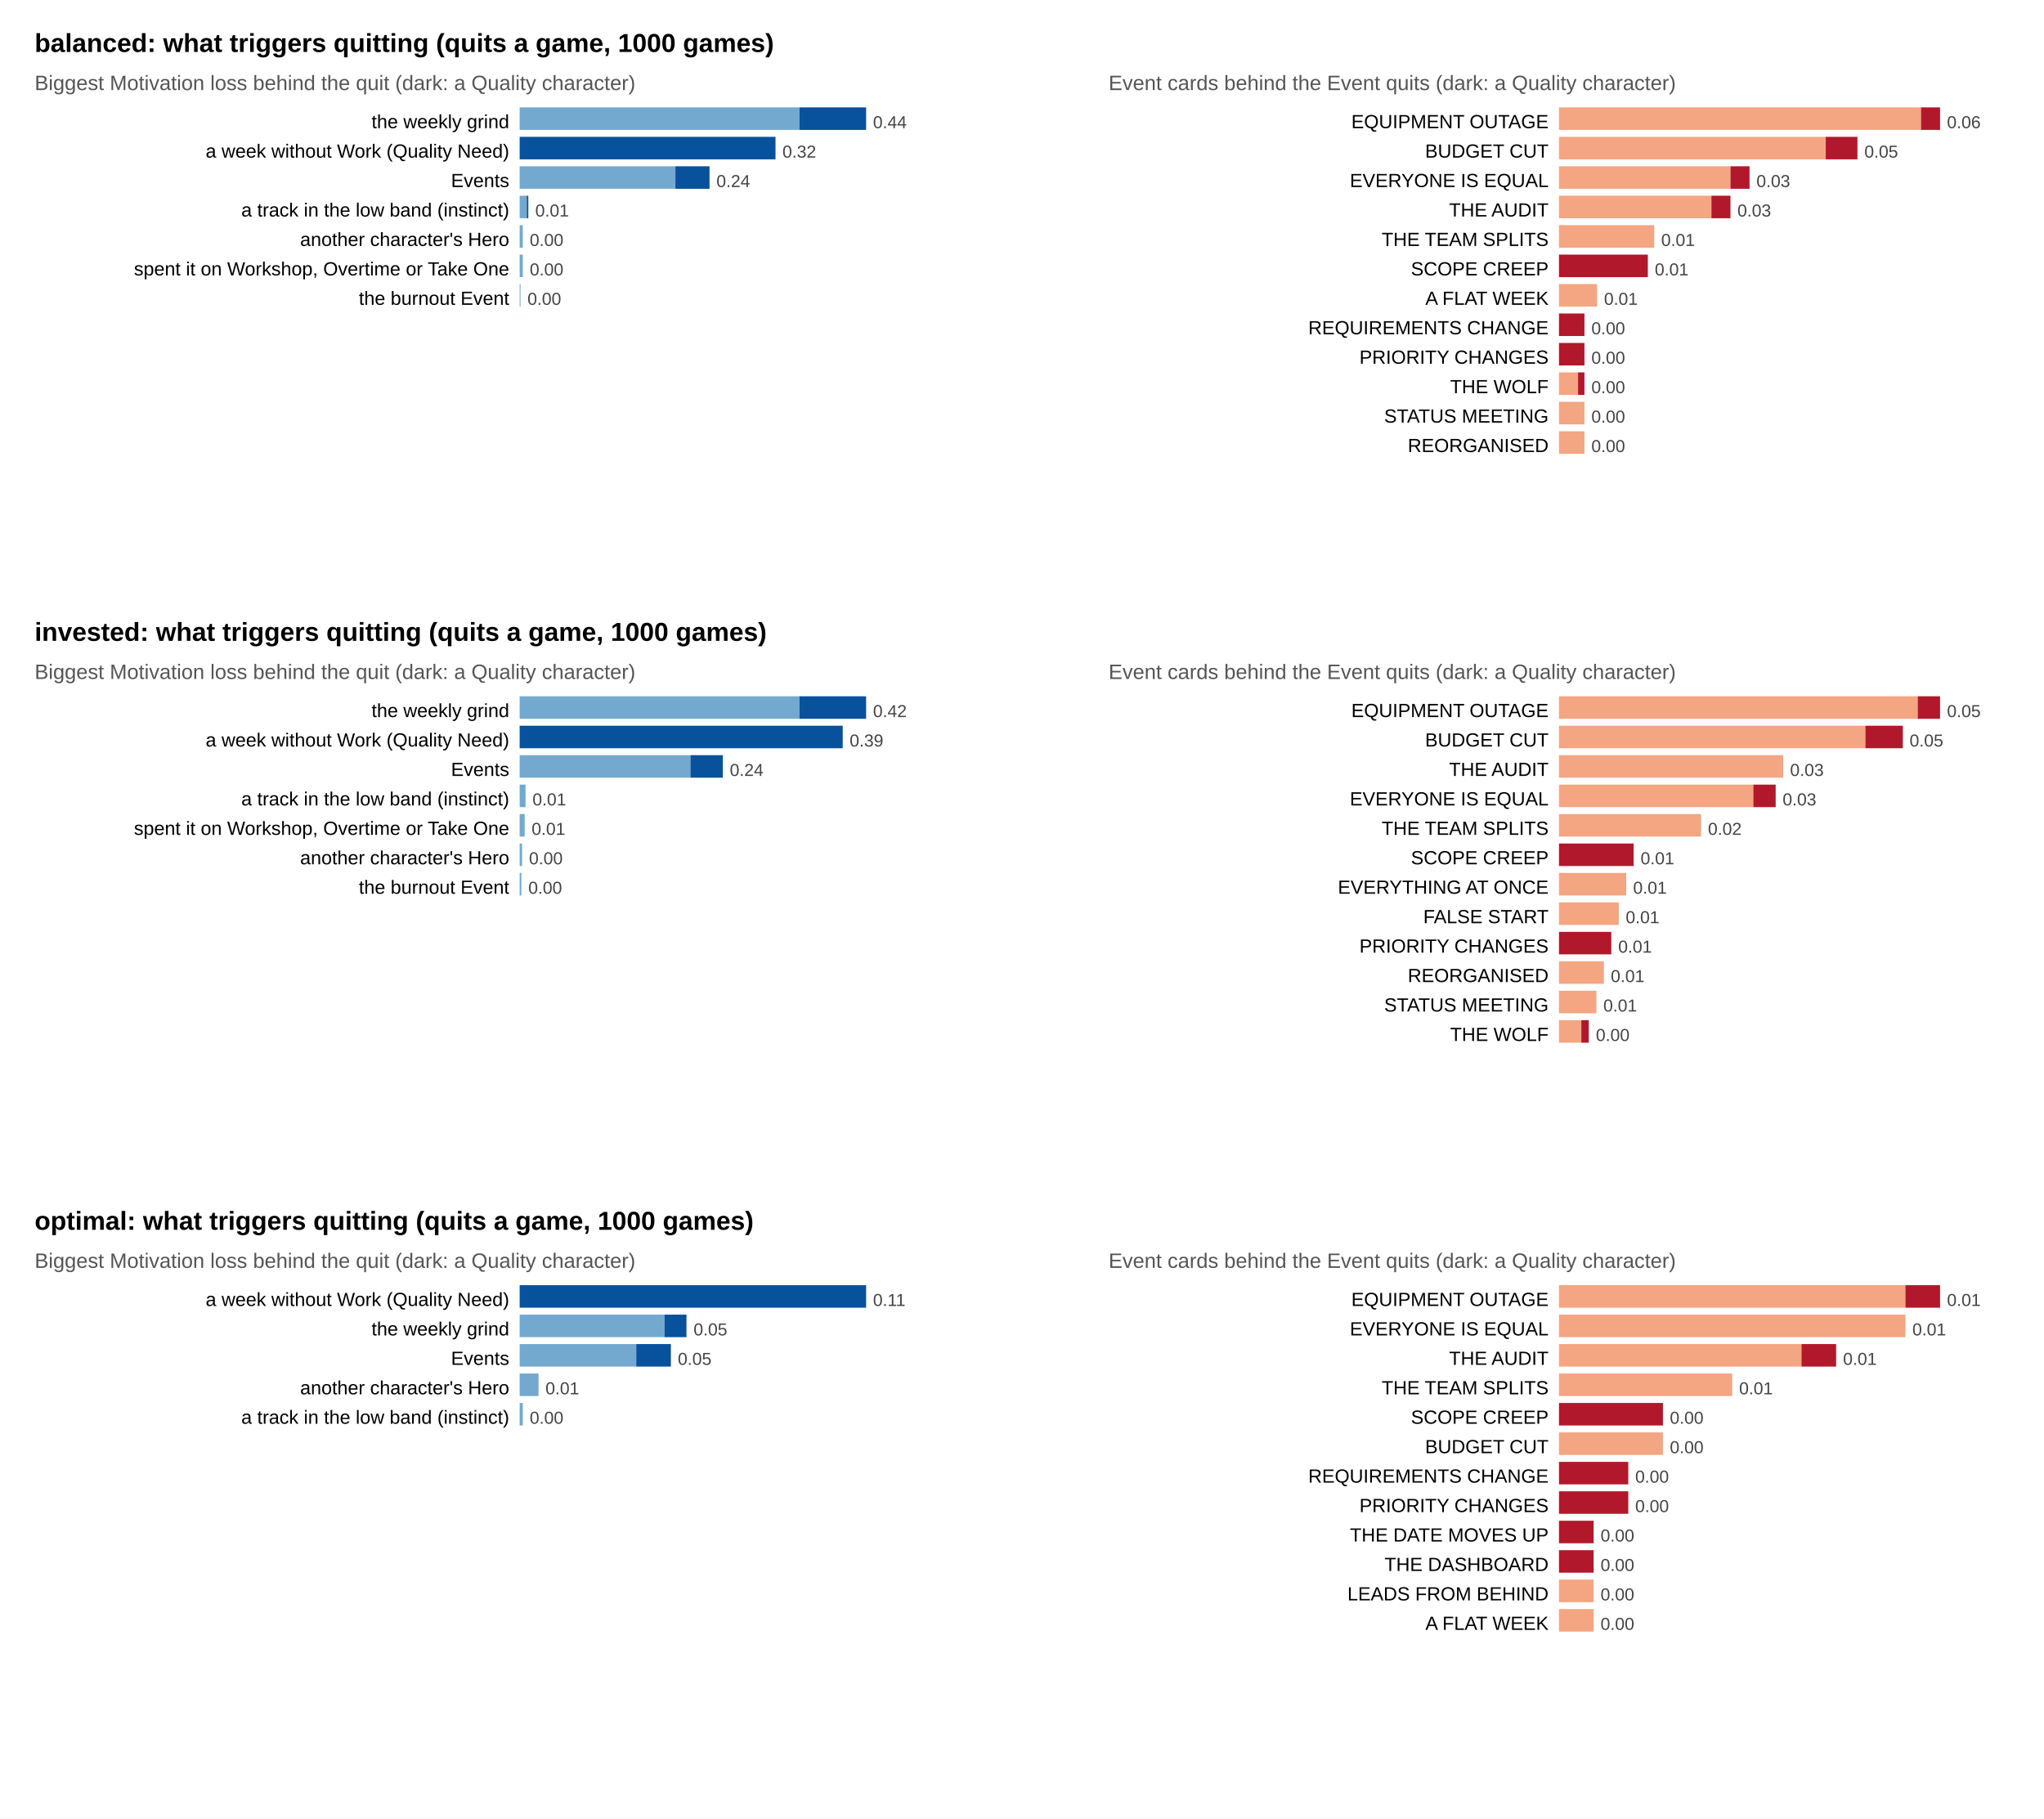
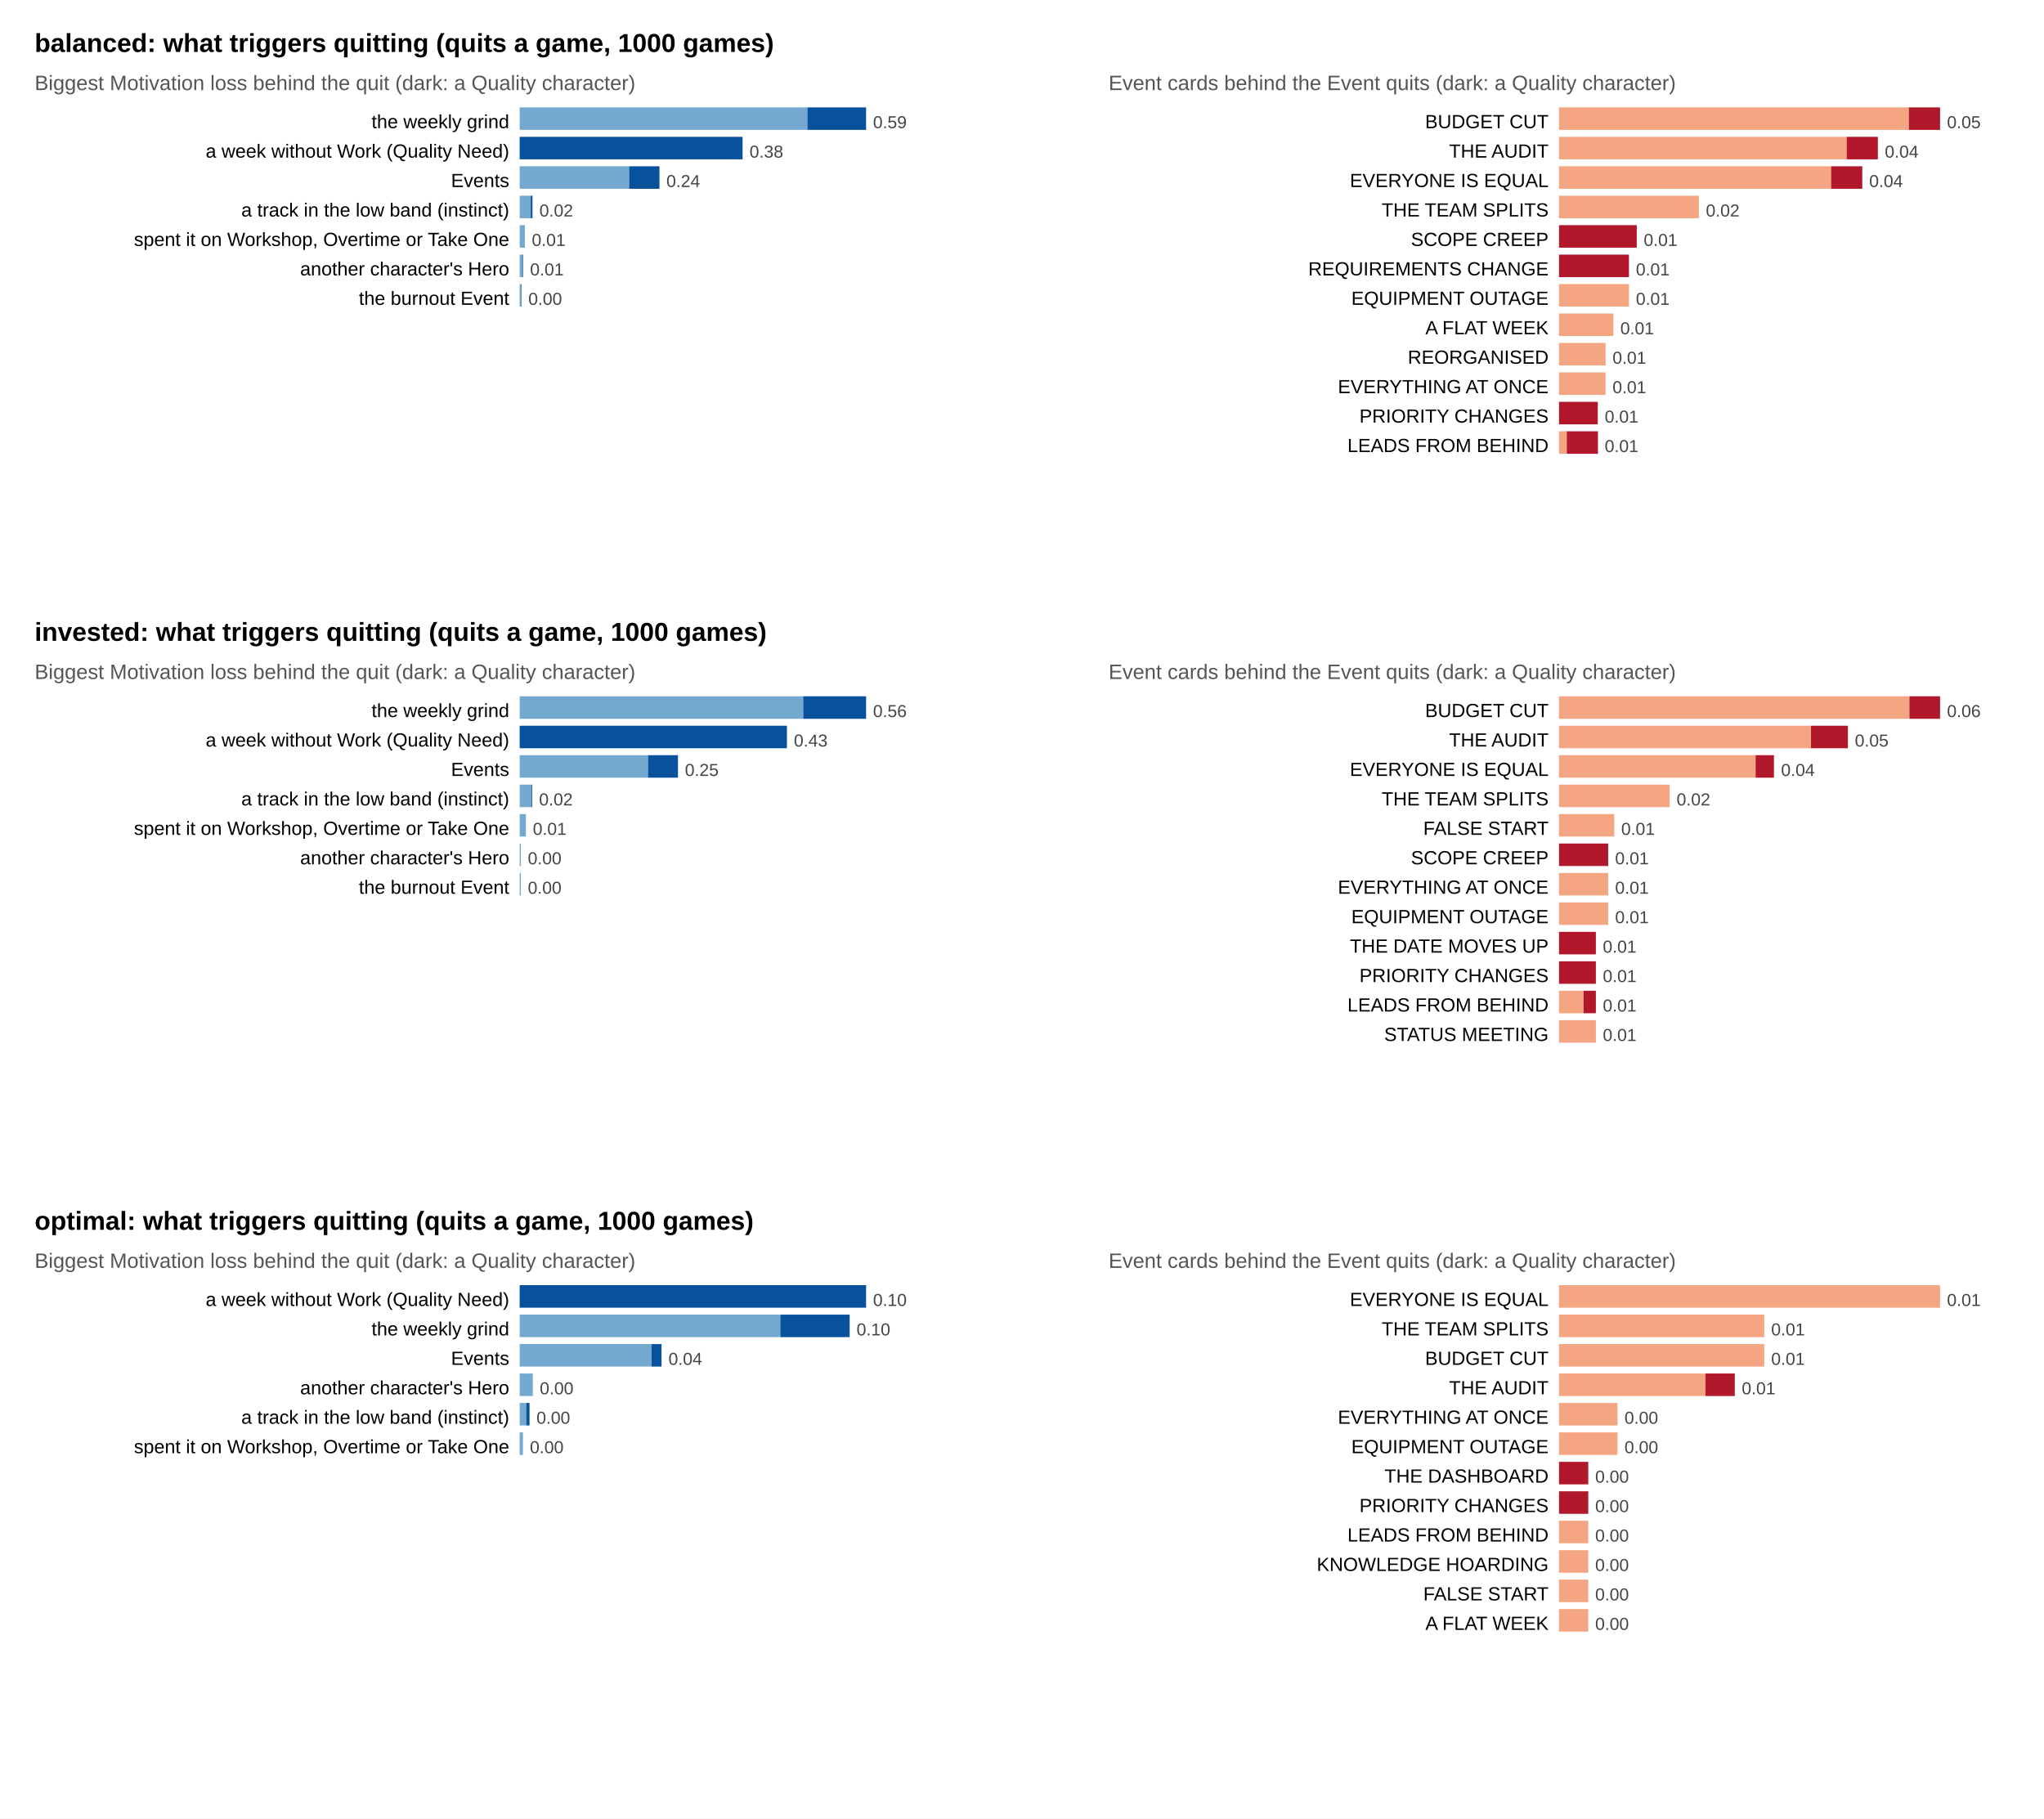
<svg xmlns="http://www.w3.org/2000/svg" width="1180" height="1050" viewBox="0 0 1180 1050" font-family="Arial, sans-serif">
  <rect width="1180" height="1050" fill="#ffffff" />
  <text x="20" y="30" font-size="15" font-weight="bold">balanced: what triggers quitting (quits a game, 1000 games)</text>
  <text x="20" y="52" font-size="12" fill="#555">Biggest Motivation loss behind the quit (dark: a Quality character)</text>
  <text x="294" y="74" font-size="11" text-anchor="end">the weekly grind</text>
-   <rect x="300.0" y="62" width="161.5" height="13" fill="#74A9CF" />
-   <rect x="461.5" y="62" width="38.5" height="13" fill="#08519C" />
-   <text x="504.0" y="74" font-size="10" fill="#444">0.44</text>
+   <rect x="300.0" y="62" width="166.1" height="13" fill="#74A9CF" />
+   <rect x="466.1" y="62" width="33.9" height="13" fill="#08519C" />
+   <text x="504.0" y="74" font-size="10" fill="#444">0.59</text>
  <text x="294" y="91" font-size="11" text-anchor="end">a week without Work (Quality Need)</text>
-   <rect x="300.0" y="79" width="147.7" height="13" fill="#08519C" />
-   <text x="451.7" y="91" font-size="10" fill="#444">0.32</text>
+   <rect x="300.0" y="79" width="128.7" height="13" fill="#08519C" />
+   <text x="432.7" y="91" font-size="10" fill="#444">0.38</text>
  <text x="294" y="108" font-size="11" text-anchor="end">Events</text>
-   <rect x="300.0" y="96" width="89.9" height="13" fill="#74A9CF" />
-   <rect x="389.9" y="96" width="19.7" height="13" fill="#08519C" />
-   <text x="413.6" y="108" font-size="10" fill="#444">0.24</text>
+   <rect x="300.0" y="96" width="63.2" height="13" fill="#74A9CF" />
+   <rect x="363.2" y="96" width="17.5" height="13" fill="#08519C" />
+   <text x="384.7" y="108" font-size="10" fill="#444">0.24</text>
  <text x="294" y="125" font-size="11" text-anchor="end">a track in the low band (instinct)</text>
-   <rect x="300.0" y="113" width="4.1" height="13" fill="#74A9CF" />
-   <rect x="304.1" y="113" width="0.9" height="13" fill="#08519C" />
-   <text x="309.0" y="125" font-size="10" fill="#444">0.01</text>
-   <text x="294" y="142" font-size="11" text-anchor="end">another character's Hero</text>
-   <rect x="300.0" y="130" width="1.8" height="13" fill="#74A9CF" />
-   <text x="305.8" y="142" font-size="10" fill="#444">0.00</text>
-   <text x="294" y="159" font-size="11" text-anchor="end">spent it on Workshop, Overtime or Take One</text>
-   <rect x="300.0" y="147" width="1.8" height="13" fill="#74A9CF" />
-   <text x="305.8" y="159" font-size="10" fill="#444">0.00</text>
+   <rect x="300.0" y="113" width="6.4" height="13" fill="#74A9CF" />
+   <rect x="306.4" y="113" width="1.0" height="13" fill="#08519C" />
+   <text x="311.4" y="125" font-size="10" fill="#444">0.02</text>
+   <text x="294" y="142" font-size="11" text-anchor="end">spent it on Workshop, Overtime or Take One</text>
+   <rect x="300.0" y="130" width="3.0" height="13" fill="#74A9CF" />
+   <text x="307.0" y="142" font-size="10" fill="#444">0.01</text>
+   <text x="294" y="159" font-size="11" text-anchor="end">another character's Hero</text>
+   <rect x="300.0" y="147" width="1.7" height="13" fill="#74A9CF" />
+   <rect x="301.7" y="147" width="0.3" height="13" fill="#08519C" />
+   <text x="306.0" y="159" font-size="10" fill="#444">0.01</text>
  <text x="294" y="176" font-size="11" text-anchor="end">the burnout Event</text>
-   <rect x="300.0" y="164" width="0.5" height="13" fill="#74A9CF" />
-   <text x="304.5" y="176" font-size="10" fill="#444">0.00</text>
+   <rect x="300.0" y="164" width="0.7" height="13" fill="#74A9CF" />
+   <rect x="300.7" y="164" width="0.3" height="13" fill="#08519C" />
+   <text x="305.0" y="176" font-size="10" fill="#444">0.00</text>
  <text x="640" y="52" font-size="12" fill="#555">Event cards behind the Event quits (dark: a Quality character)</text>
-   <text x="894" y="74" font-size="11" text-anchor="end">EQUIPMENT OUTAGE</text>
-   <rect x="900.0" y="62" width="209.0" height="13" fill="#F4A582" />
-   <rect x="1109.0" y="62" width="11.0" height="13" fill="#B2182B" />
-   <text x="1124.0" y="74" font-size="10" fill="#444">0.06</text>
-   <text x="894" y="91" font-size="11" text-anchor="end">BUDGET CUT</text>
-   <rect x="900.0" y="79" width="154.0" height="13" fill="#F4A582" />
-   <rect x="1054.0" y="79" width="18.3" height="13" fill="#B2182B" />
-   <text x="1076.3" y="91" font-size="10" fill="#444">0.05</text>
+   <text x="894" y="74" font-size="11" text-anchor="end">BUDGET CUT</text>
+   <rect x="900.0" y="62" width="202.0" height="13" fill="#F4A582" />
+   <rect x="1102.0" y="62" width="18.0" height="13" fill="#B2182B" />
+   <text x="1124.0" y="74" font-size="10" fill="#444">0.05</text>
+   <text x="894" y="91" font-size="11" text-anchor="end">THE AUDIT</text>
+   <rect x="900.0" y="79" width="166.1" height="13" fill="#F4A582" />
+   <rect x="1066.1" y="79" width="18.0" height="13" fill="#B2182B" />
+   <text x="1088.1" y="91" font-size="10" fill="#444">0.04</text>
  <text x="894" y="108" font-size="11" text-anchor="end">EVERYONE IS EQUAL</text>
-   <rect x="900.0" y="96" width="99.0" height="13" fill="#F4A582" />
-   <rect x="999.0" y="96" width="11.0" height="13" fill="#B2182B" />
-   <text x="1014.0" y="108" font-size="10" fill="#444">0.03</text>
-   <text x="894" y="125" font-size="11" text-anchor="end">THE AUDIT</text>
-   <rect x="900.0" y="113" width="88.0" height="13" fill="#F4A582" />
-   <rect x="988.0" y="113" width="11.0" height="13" fill="#B2182B" />
-   <text x="1003.0" y="125" font-size="10" fill="#444">0.03</text>
-   <text x="894" y="142" font-size="11" text-anchor="end">THE TEAM SPLITS</text>
-   <rect x="900.0" y="130" width="55.0" height="13" fill="#F4A582" />
-   <text x="959.0" y="142" font-size="10" fill="#444">0.01</text>
-   <text x="894" y="159" font-size="11" text-anchor="end">SCOPE CREEP</text>
-   <rect x="900.0" y="147" width="51.3" height="13" fill="#B2182B" />
-   <text x="955.3" y="159" font-size="10" fill="#444">0.01</text>
-   <text x="894" y="176" font-size="11" text-anchor="end">A FLAT WEEK</text>
-   <rect x="900.0" y="164" width="22.0" height="13" fill="#F4A582" />
-   <text x="926.0" y="176" font-size="10" fill="#444">0.01</text>
-   <text x="894" y="193" font-size="11" text-anchor="end">REQUIREMENTS CHANGE</text>
-   <rect x="900.0" y="181" width="14.7" height="13" fill="#B2182B" />
-   <text x="918.7" y="193" font-size="10" fill="#444">0.00</text>
-   <text x="894" y="210" font-size="11" text-anchor="end">PRIORITY CHANGES</text>
-   <rect x="900.0" y="198" width="14.7" height="13" fill="#B2182B" />
-   <text x="918.7" y="210" font-size="10" fill="#444">0.00</text>
-   <text x="894" y="227" font-size="11" text-anchor="end">THE WOLF</text>
-   <rect x="900.0" y="215" width="11.0" height="13" fill="#F4A582" />
-   <rect x="911.0" y="215" width="3.7" height="13" fill="#B2182B" />
-   <text x="918.7" y="227" font-size="10" fill="#444">0.00</text>
-   <text x="894" y="244" font-size="11" text-anchor="end">STATUS MEETING</text>
-   <rect x="900.0" y="232" width="14.7" height="13" fill="#F4A582" />
-   <text x="918.7" y="244" font-size="10" fill="#444">0.00</text>
-   <text x="894" y="261" font-size="11" text-anchor="end">REORGANISED</text>
-   <rect x="900.0" y="249" width="14.7" height="13" fill="#F4A582" />
-   <text x="918.7" y="261" font-size="10" fill="#444">0.00</text>
+   <rect x="900.0" y="96" width="157.1" height="13" fill="#F4A582" />
+   <rect x="1057.1" y="96" width="18.0" height="13" fill="#B2182B" />
+   <text x="1079.1" y="108" font-size="10" fill="#444">0.04</text>
+   <text x="894" y="125" font-size="11" text-anchor="end">THE TEAM SPLITS</text>
+   <rect x="900.0" y="113" width="80.8" height="13" fill="#F4A582" />
+   <text x="984.8" y="125" font-size="10" fill="#444">0.02</text>
+   <text x="894" y="142" font-size="11" text-anchor="end">SCOPE CREEP</text>
+   <rect x="900.0" y="130" width="44.9" height="13" fill="#B2182B" />
+   <text x="948.9" y="142" font-size="10" fill="#444">0.01</text>
+   <text x="894" y="159" font-size="11" text-anchor="end">REQUIREMENTS CHANGE</text>
+   <rect x="900.0" y="147" width="40.4" height="13" fill="#B2182B" />
+   <text x="944.4" y="159" font-size="10" fill="#444">0.01</text>
+   <text x="894" y="176" font-size="11" text-anchor="end">EQUIPMENT OUTAGE</text>
+   <rect x="900.0" y="164" width="40.4" height="13" fill="#F4A582" />
+   <text x="944.4" y="176" font-size="10" fill="#444">0.01</text>
+   <text x="894" y="193" font-size="11" text-anchor="end">A FLAT WEEK</text>
+   <rect x="900.0" y="181" width="31.4" height="13" fill="#F4A582" />
+   <text x="935.4" y="193" font-size="10" fill="#444">0.01</text>
+   <text x="894" y="210" font-size="11" text-anchor="end">REORGANISED</text>
+   <rect x="900.0" y="198" width="26.9" height="13" fill="#F4A582" />
+   <text x="930.9" y="210" font-size="10" fill="#444">0.01</text>
+   <text x="894" y="227" font-size="11" text-anchor="end">EVERYTHING AT ONCE</text>
+   <rect x="900.0" y="215" width="26.9" height="13" fill="#F4A582" />
+   <text x="930.9" y="227" font-size="10" fill="#444">0.01</text>
+   <text x="894" y="244" font-size="11" text-anchor="end">PRIORITY CHANGES</text>
+   <rect x="900.0" y="232" width="22.4" height="13" fill="#B2182B" />
+   <text x="926.4" y="244" font-size="10" fill="#444">0.01</text>
+   <text x="894" y="261" font-size="11" text-anchor="end">LEADS FROM BEHIND</text>
+   <rect x="900.0" y="249" width="4.5" height="13" fill="#F4A582" />
+   <rect x="904.5" y="249" width="18.0" height="13" fill="#B2182B" />
+   <text x="926.4" y="261" font-size="10" fill="#444">0.01</text>
  <text x="20" y="370" font-size="15" font-weight="bold">invested: what triggers quitting (quits a game, 1000 games)</text>
  <text x="20" y="392" font-size="12" fill="#555">Biggest Motivation loss behind the quit (dark: a Quality character)</text>
  <text x="294" y="414" font-size="11" text-anchor="end">the weekly grind</text>
-   <rect x="300.0" y="402" width="161.5" height="13" fill="#74A9CF" />
-   <rect x="461.5" y="402" width="38.5" height="13" fill="#08519C" />
-   <text x="504.0" y="414" font-size="10" fill="#444">0.42</text>
+   <rect x="300.0" y="402" width="163.7" height="13" fill="#74A9CF" />
+   <rect x="463.7" y="402" width="36.3" height="13" fill="#08519C" />
+   <text x="504.0" y="414" font-size="10" fill="#444">0.56</text>
  <text x="294" y="431" font-size="11" text-anchor="end">a week without Work (Quality Need)</text>
-   <rect x="300.0" y="419" width="186.5" height="13" fill="#08519C" />
-   <text x="490.5" y="431" font-size="10" fill="#444">0.39</text>
+   <rect x="300.0" y="419" width="154.3" height="13" fill="#08519C" />
+   <text x="458.3" y="431" font-size="10" fill="#444">0.43</text>
  <text x="294" y="448" font-size="11" text-anchor="end">Events</text>
-   <rect x="300.0" y="436" width="98.6" height="13" fill="#74A9CF" />
-   <rect x="398.6" y="436" width="18.7" height="13" fill="#08519C" />
-   <text x="421.3" y="448" font-size="10" fill="#444">0.24</text>
+   <rect x="300.0" y="436" width="74.1" height="13" fill="#74A9CF" />
+   <rect x="374.1" y="436" width="17.3" height="13" fill="#08519C" />
+   <text x="395.4" y="448" font-size="10" fill="#444">0.25</text>
  <text x="294" y="465" font-size="11" text-anchor="end">a track in the low band (instinct)</text>
-   <rect x="300.0" y="453" width="3.4" height="13" fill="#74A9CF" />
-   <text x="307.4" y="465" font-size="10" fill="#444">0.01</text>
+   <rect x="300.0" y="453" width="6.8" height="13" fill="#74A9CF" />
+   <rect x="306.8" y="453" width="0.4" height="13" fill="#08519C" />
+   <text x="311.2" y="465" font-size="10" fill="#444">0.02</text>
  <text x="294" y="482" font-size="11" text-anchor="end">spent it on Workshop, Overtime or Take One</text>
-   <rect x="300.0" y="470" width="2.9" height="13" fill="#74A9CF" />
-   <text x="306.9" y="482" font-size="10" fill="#444">0.01</text>
+   <rect x="300.0" y="470" width="3.6" height="13" fill="#74A9CF" />
+   <text x="307.6" y="482" font-size="10" fill="#444">0.01</text>
  <text x="294" y="499" font-size="11" text-anchor="end">another character's Hero</text>
-   <rect x="300.0" y="487" width="1.4" height="13" fill="#74A9CF" />
-   <text x="305.4" y="499" font-size="10" fill="#444">0.00</text>
+   <rect x="300.0" y="487" width="0.7" height="13" fill="#74A9CF" />
+   <text x="304.7" y="499" font-size="10" fill="#444">0.00</text>
  <text x="294" y="516" font-size="11" text-anchor="end">the burnout Event</text>
-   <rect x="300.0" y="504" width="1.0" height="13" fill="#74A9CF" />
-   <text x="305.0" y="516" font-size="10" fill="#444">0.00</text>
+   <rect x="300.0" y="504" width="0.7" height="13" fill="#74A9CF" />
+   <text x="304.7" y="516" font-size="10" fill="#444">0.00</text>
  <text x="640" y="392" font-size="12" fill="#555">Event cards behind the Event quits (dark: a Quality character)</text>
-   <text x="894" y="414" font-size="11" text-anchor="end">EQUIPMENT OUTAGE</text>
-   <rect x="900.0" y="402" width="207.1" height="13" fill="#F4A582" />
-   <rect x="1107.1" y="402" width="12.9" height="13" fill="#B2182B" />
-   <text x="1124.0" y="414" font-size="10" fill="#444">0.05</text>
-   <text x="894" y="431" font-size="11" text-anchor="end">BUDGET CUT</text>
-   <rect x="900.0" y="419" width="176.9" height="13" fill="#F4A582" />
-   <rect x="1076.9" y="419" width="21.6" height="13" fill="#B2182B" />
-   <text x="1102.4" y="431" font-size="10" fill="#444">0.05</text>
-   <text x="894" y="448" font-size="11" text-anchor="end">THE AUDIT</text>
-   <rect x="900.0" y="436" width="129.4" height="13" fill="#F4A582" />
-   <text x="1033.4" y="448" font-size="10" fill="#444">0.03</text>
-   <text x="894" y="465" font-size="11" text-anchor="end">EVERYONE IS EQUAL</text>
-   <rect x="900.0" y="453" width="112.2" height="13" fill="#F4A582" />
-   <rect x="1012.2" y="453" width="12.9" height="13" fill="#B2182B" />
-   <text x="1029.1" y="465" font-size="10" fill="#444">0.03</text>
-   <text x="894" y="482" font-size="11" text-anchor="end">THE TEAM SPLITS</text>
-   <rect x="900.0" y="470" width="82.0" height="13" fill="#F4A582" />
-   <text x="986.0" y="482" font-size="10" fill="#444">0.02</text>
+   <text x="894" y="414" font-size="11" text-anchor="end">BUDGET CUT</text>
+   <rect x="900.0" y="402" width="202.3" height="13" fill="#F4A582" />
+   <rect x="1102.3" y="402" width="17.7" height="13" fill="#B2182B" />
+   <text x="1124.0" y="414" font-size="10" fill="#444">0.06</text>
+   <text x="894" y="431" font-size="11" text-anchor="end">THE AUDIT</text>
+   <rect x="900.0" y="419" width="145.5" height="13" fill="#F4A582" />
+   <rect x="1045.5" y="419" width="21.3" height="13" fill="#B2182B" />
+   <text x="1070.8" y="431" font-size="10" fill="#444">0.05</text>
+   <text x="894" y="448" font-size="11" text-anchor="end">EVERYONE IS EQUAL</text>
+   <rect x="900.0" y="436" width="113.5" height="13" fill="#F4A582" />
+   <rect x="1013.5" y="436" width="10.6" height="13" fill="#B2182B" />
+   <text x="1028.2" y="448" font-size="10" fill="#444">0.04</text>
+   <text x="894" y="465" font-size="11" text-anchor="end">THE TEAM SPLITS</text>
+   <rect x="900.0" y="453" width="63.9" height="13" fill="#F4A582" />
+   <text x="967.9" y="465" font-size="10" fill="#444">0.02</text>
+   <text x="894" y="482" font-size="11" text-anchor="end">FALSE START</text>
+   <rect x="900.0" y="470" width="31.9" height="13" fill="#F4A582" />
+   <text x="935.9" y="482" font-size="10" fill="#444">0.01</text>
  <text x="894" y="499" font-size="11" text-anchor="end">SCOPE CREEP</text>
-   <rect x="900.0" y="487" width="43.1" height="13" fill="#B2182B" />
-   <text x="947.1" y="499" font-size="10" fill="#444">0.01</text>
+   <rect x="900.0" y="487" width="28.4" height="13" fill="#B2182B" />
+   <text x="932.4" y="499" font-size="10" fill="#444">0.01</text>
  <text x="894" y="516" font-size="11" text-anchor="end">EVERYTHING AT ONCE</text>
-   <rect x="900.0" y="504" width="38.8" height="13" fill="#F4A582" />
-   <text x="942.8" y="516" font-size="10" fill="#444">0.01</text>
-   <text x="894" y="533" font-size="11" text-anchor="end">FALSE START</text>
-   <rect x="900.0" y="521" width="34.5" height="13" fill="#F4A582" />
-   <text x="938.5" y="533" font-size="10" fill="#444">0.01</text>
-   <text x="894" y="550" font-size="11" text-anchor="end">PRIORITY CHANGES</text>
-   <rect x="900.0" y="538" width="30.2" height="13" fill="#B2182B" />
-   <text x="934.2" y="550" font-size="10" fill="#444">0.01</text>
-   <text x="894" y="567" font-size="11" text-anchor="end">REORGANISED</text>
-   <rect x="900.0" y="555" width="25.9" height="13" fill="#F4A582" />
-   <text x="929.9" y="567" font-size="10" fill="#444">0.01</text>
-   <text x="894" y="584" font-size="11" text-anchor="end">STATUS MEETING</text>
-   <rect x="900.0" y="572" width="21.6" height="13" fill="#F4A582" />
-   <text x="925.6" y="584" font-size="10" fill="#444">0.01</text>
-   <text x="894" y="601" font-size="11" text-anchor="end">THE WOLF</text>
-   <rect x="900.0" y="589" width="12.9" height="13" fill="#F4A582" />
-   <rect x="912.9" y="589" width="4.3" height="13" fill="#B2182B" />
-   <text x="921.3" y="601" font-size="10" fill="#444">0.00</text>
+   <rect x="900.0" y="504" width="28.4" height="13" fill="#F4A582" />
+   <text x="932.4" y="516" font-size="10" fill="#444">0.01</text>
+   <text x="894" y="533" font-size="11" text-anchor="end">EQUIPMENT OUTAGE</text>
+   <rect x="900.0" y="521" width="28.4" height="13" fill="#F4A582" />
+   <text x="932.4" y="533" font-size="10" fill="#444">0.01</text>
+   <text x="894" y="550" font-size="11" text-anchor="end">THE DATE MOVES UP</text>
+   <rect x="900.0" y="538" width="21.3" height="13" fill="#B2182B" />
+   <text x="925.3" y="550" font-size="10" fill="#444">0.01</text>
+   <text x="894" y="567" font-size="11" text-anchor="end">PRIORITY CHANGES</text>
+   <rect x="900.0" y="555" width="21.3" height="13" fill="#B2182B" />
+   <text x="925.3" y="567" font-size="10" fill="#444">0.01</text>
+   <text x="894" y="584" font-size="11" text-anchor="end">LEADS FROM BEHIND</text>
+   <rect x="900.0" y="572" width="14.2" height="13" fill="#F4A582" />
+   <rect x="914.2" y="572" width="7.1" height="13" fill="#B2182B" />
+   <text x="925.3" y="584" font-size="10" fill="#444">0.01</text>
+   <text x="894" y="601" font-size="11" text-anchor="end">STATUS MEETING</text>
+   <rect x="900.0" y="589" width="21.3" height="13" fill="#F4A582" />
+   <text x="925.3" y="601" font-size="10" fill="#444">0.01</text>
  <text x="20" y="710" font-size="15" font-weight="bold">optimal: what triggers quitting (quits a game, 1000 games)</text>
  <text x="20" y="732" font-size="12" fill="#555">Biggest Motivation loss behind the quit (dark: a Quality character)</text>
  <text x="294" y="754" font-size="11" text-anchor="end">a week without Work (Quality Need)</text>
  <rect x="300.0" y="742" width="200.0" height="13" fill="#08519C" />
-   <text x="504.0" y="754" font-size="10" fill="#444">0.11</text>
+   <text x="504.0" y="754" font-size="10" fill="#444">0.10</text>
  <text x="294" y="771" font-size="11" text-anchor="end">the weekly grind</text>
-   <rect x="300.0" y="759" width="83.6" height="13" fill="#74A9CF" />
-   <rect x="383.6" y="759" width="12.7" height="13" fill="#08519C" />
-   <text x="400.4" y="771" font-size="10" fill="#444">0.05</text>
+   <rect x="300.0" y="759" width="150.5" height="13" fill="#74A9CF" />
+   <rect x="450.5" y="759" width="40.0" height="13" fill="#08519C" />
+   <text x="494.5" y="771" font-size="10" fill="#444">0.10</text>
  <text x="294" y="788" font-size="11" text-anchor="end">Events</text>
-   <rect x="300.0" y="776" width="67.3" height="13" fill="#74A9CF" />
-   <rect x="367.3" y="776" width="20.0" height="13" fill="#08519C" />
-   <text x="391.3" y="788" font-size="10" fill="#444">0.05</text>
+   <rect x="300.0" y="776" width="76.2" height="13" fill="#74A9CF" />
+   <rect x="376.2" y="776" width="5.7" height="13" fill="#08519C" />
+   <text x="385.9" y="788" font-size="10" fill="#444">0.04</text>
  <text x="294" y="805" font-size="11" text-anchor="end">another character's Hero</text>
-   <rect x="300.0" y="793" width="10.9" height="13" fill="#74A9CF" />
-   <text x="314.9" y="805" font-size="10" fill="#444">0.01</text>
+   <rect x="300.0" y="793" width="7.6" height="13" fill="#74A9CF" />
+   <text x="311.6" y="805" font-size="10" fill="#444">0.00</text>
  <text x="294" y="822" font-size="11" text-anchor="end">a track in the low band (instinct)</text>
-   <rect x="300.0" y="810" width="1.8" height="13" fill="#74A9CF" />
-   <text x="305.8" y="822" font-size="10" fill="#444">0.00</text>
+   <rect x="300.0" y="810" width="3.8" height="13" fill="#74A9CF" />
+   <rect x="303.8" y="810" width="1.9" height="13" fill="#08519C" />
+   <text x="309.7" y="822" font-size="10" fill="#444">0.00</text>
+   <text x="294" y="839" font-size="11" text-anchor="end">spent it on Workshop, Overtime or Take One</text>
+   <rect x="300.0" y="827" width="1.9" height="13" fill="#74A9CF" />
+   <text x="305.9" y="839" font-size="10" fill="#444">0.00</text>
  <text x="640" y="732" font-size="12" fill="#555">Event cards behind the Event quits (dark: a Quality character)</text>
-   <text x="894" y="754" font-size="11" text-anchor="end">EQUIPMENT OUTAGE</text>
-   <rect x="900.0" y="742" width="200.0" height="13" fill="#F4A582" />
-   <rect x="1100.0" y="742" width="20.0" height="13" fill="#B2182B" />
+   <text x="894" y="754" font-size="11" text-anchor="end">EVERYONE IS EQUAL</text>
+   <rect x="900.0" y="742" width="220.0" height="13" fill="#F4A582" />
  <text x="1124.0" y="754" font-size="10" fill="#444">0.01</text>
-   <text x="894" y="771" font-size="11" text-anchor="end">EVERYONE IS EQUAL</text>
-   <rect x="900.0" y="759" width="200.0" height="13" fill="#F4A582" />
-   <text x="1104.0" y="771" font-size="10" fill="#444">0.01</text>
-   <text x="894" y="788" font-size="11" text-anchor="end">THE AUDIT</text>
-   <rect x="900.0" y="776" width="140.0" height="13" fill="#F4A582" />
-   <rect x="1040.0" y="776" width="20.0" height="13" fill="#B2182B" />
-   <text x="1064.0" y="788" font-size="10" fill="#444">0.01</text>
-   <text x="894" y="805" font-size="11" text-anchor="end">THE TEAM SPLITS</text>
-   <rect x="900.0" y="793" width="100.0" height="13" fill="#F4A582" />
-   <text x="1004.0" y="805" font-size="10" fill="#444">0.01</text>
-   <text x="894" y="822" font-size="11" text-anchor="end">SCOPE CREEP</text>
-   <rect x="900.0" y="810" width="60.0" height="13" fill="#B2182B" />
-   <text x="964.0" y="822" font-size="10" fill="#444">0.00</text>
-   <text x="894" y="839" font-size="11" text-anchor="end">BUDGET CUT</text>
-   <rect x="900.0" y="827" width="60.0" height="13" fill="#F4A582" />
-   <text x="964.0" y="839" font-size="10" fill="#444">0.00</text>
-   <text x="894" y="856" font-size="11" text-anchor="end">REQUIREMENTS CHANGE</text>
-   <rect x="900.0" y="844" width="40.0" height="13" fill="#B2182B" />
-   <text x="944.0" y="856" font-size="10" fill="#444">0.00</text>
+   <text x="894" y="771" font-size="11" text-anchor="end">THE TEAM SPLITS</text>
+   <rect x="900.0" y="759" width="118.5" height="13" fill="#F4A582" />
+   <text x="1022.5" y="771" font-size="10" fill="#444">0.01</text>
+   <text x="894" y="788" font-size="11" text-anchor="end">BUDGET CUT</text>
+   <rect x="900.0" y="776" width="118.5" height="13" fill="#F4A582" />
+   <text x="1022.5" y="788" font-size="10" fill="#444">0.01</text>
+   <text x="894" y="805" font-size="11" text-anchor="end">THE AUDIT</text>
+   <rect x="900.0" y="793" width="84.6" height="13" fill="#F4A582" />
+   <rect x="984.6" y="793" width="16.9" height="13" fill="#B2182B" />
+   <text x="1005.5" y="805" font-size="10" fill="#444">0.01</text>
+   <text x="894" y="822" font-size="11" text-anchor="end">EVERYTHING AT ONCE</text>
+   <rect x="900.0" y="810" width="33.8" height="13" fill="#F4A582" />
+   <text x="937.8" y="822" font-size="10" fill="#444">0.00</text>
+   <text x="894" y="839" font-size="11" text-anchor="end">EQUIPMENT OUTAGE</text>
+   <rect x="900.0" y="827" width="33.8" height="13" fill="#F4A582" />
+   <text x="937.8" y="839" font-size="10" fill="#444">0.00</text>
+   <text x="894" y="856" font-size="11" text-anchor="end">THE DASHBOARD</text>
+   <rect x="900.0" y="844" width="16.9" height="13" fill="#B2182B" />
+   <text x="920.9" y="856" font-size="10" fill="#444">0.00</text>
  <text x="894" y="873" font-size="11" text-anchor="end">PRIORITY CHANGES</text>
-   <rect x="900.0" y="861" width="40.0" height="13" fill="#B2182B" />
-   <text x="944.0" y="873" font-size="10" fill="#444">0.00</text>
-   <text x="894" y="890" font-size="11" text-anchor="end">THE DATE MOVES UP</text>
-   <rect x="900.0" y="878" width="20.0" height="13" fill="#B2182B" />
-   <text x="924.0" y="890" font-size="10" fill="#444">0.00</text>
-   <text x="894" y="907" font-size="11" text-anchor="end">THE DASHBOARD</text>
-   <rect x="900.0" y="895" width="20.0" height="13" fill="#B2182B" />
-   <text x="924.0" y="907" font-size="10" fill="#444">0.00</text>
-   <text x="894" y="924" font-size="11" text-anchor="end">LEADS FROM BEHIND</text>
-   <rect x="900.0" y="912" width="20.0" height="13" fill="#F4A582" />
-   <text x="924.0" y="924" font-size="10" fill="#444">0.00</text>
+   <rect x="900.0" y="861" width="16.9" height="13" fill="#B2182B" />
+   <text x="920.9" y="873" font-size="10" fill="#444">0.00</text>
+   <text x="894" y="890" font-size="11" text-anchor="end">LEADS FROM BEHIND</text>
+   <rect x="900.0" y="878" width="16.9" height="13" fill="#F4A582" />
+   <text x="920.9" y="890" font-size="10" fill="#444">0.00</text>
+   <text x="894" y="907" font-size="11" text-anchor="end">KNOWLEDGE HOARDING</text>
+   <rect x="900.0" y="895" width="16.9" height="13" fill="#F4A582" />
+   <text x="920.9" y="907" font-size="10" fill="#444">0.00</text>
+   <text x="894" y="924" font-size="11" text-anchor="end">FALSE START</text>
+   <rect x="900.0" y="912" width="16.9" height="13" fill="#F4A582" />
+   <text x="920.9" y="924" font-size="10" fill="#444">0.00</text>
  <text x="894" y="941" font-size="11" text-anchor="end">A FLAT WEEK</text>
-   <rect x="900.0" y="929" width="20.0" height="13" fill="#F4A582" />
-   <text x="924.0" y="941" font-size="10" fill="#444">0.00</text>
+   <rect x="900.0" y="929" width="16.9" height="13" fill="#F4A582" />
+   <text x="920.9" y="941" font-size="10" fill="#444">0.00</text>
</svg>
